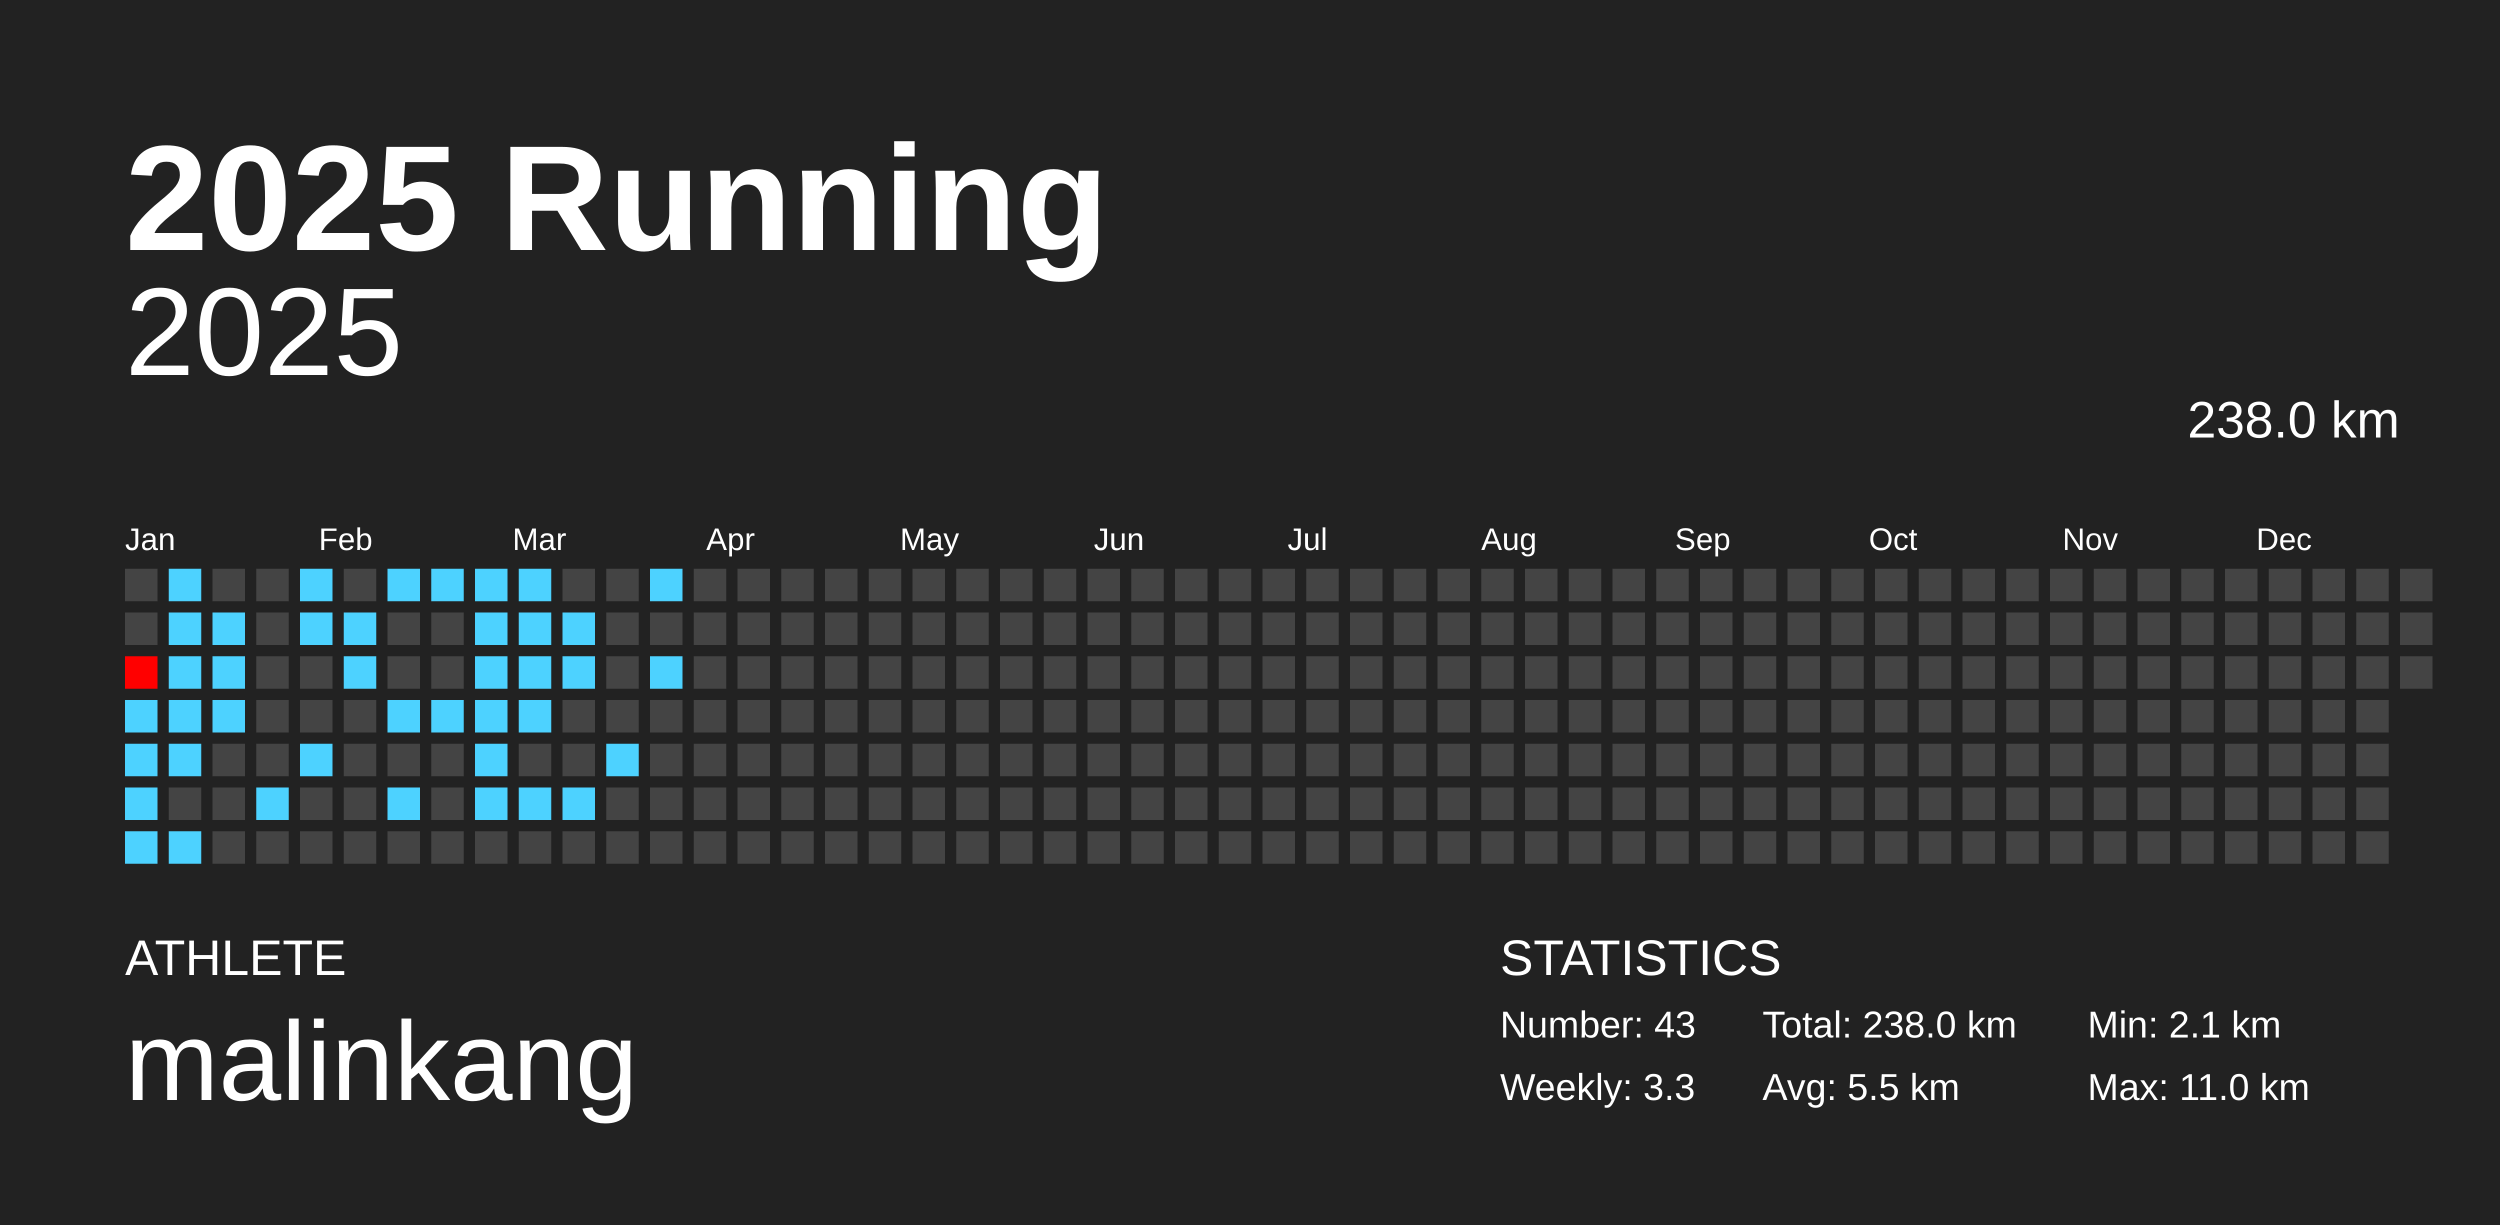
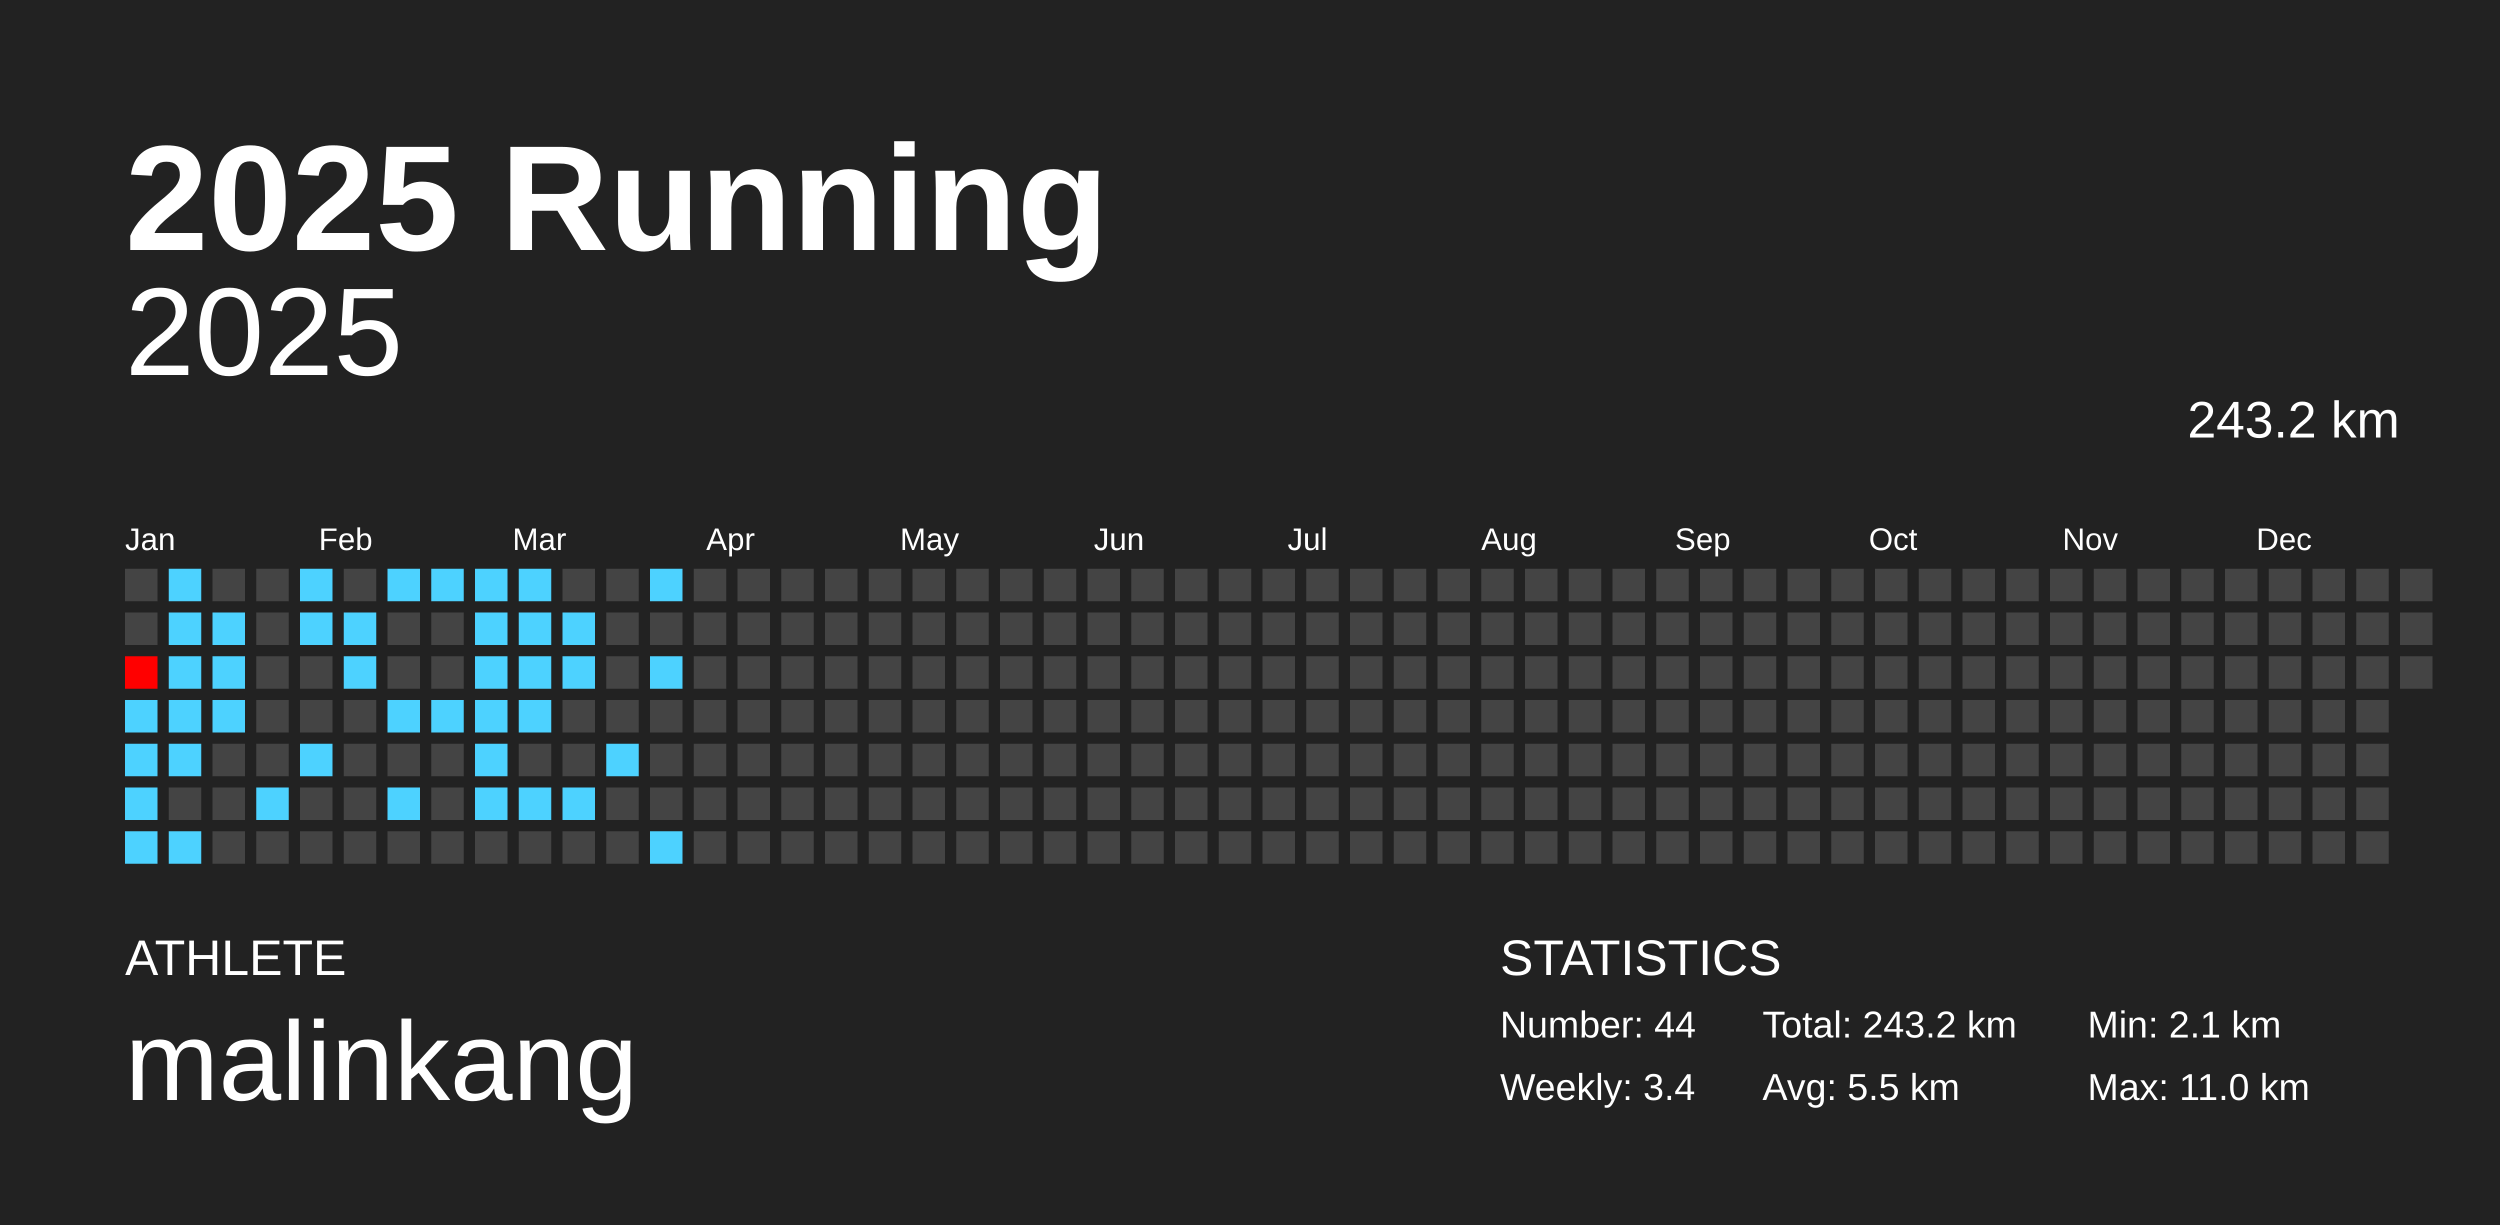
<svg xmlns="http://www.w3.org/2000/svg" baseProfile="full" height="98mm" version="1.1" viewBox="0,0,200,98" width="200mm">
  <defs />
  <rect fill="#222222" height="98" width="200" x="0" y="0" />
  <text fill="#FFFFFF" style="font-size:12px; font-family:Arial; font-weight:bold;" x="10" y="20">2025 Running</text>
  <text fill="#FFFFFF" style="font-size:4px; font-family:Arial" x="10" y="78">ATHLETE</text>
  <text fill="#FFFFFF" style="font-size:9px; font-family:Arial" x="10" y="88">malinkang</text>
  <text fill="#FFFFFF" style="font-size:4px; font-family:Arial" x="120" y="78">STATISTICS</text>
-   <text fill="#FFFFFF" style="font-size:3px; font-family:Arial" x="120" y="83">Number: 43</text>
-   <text fill="#FFFFFF" style="font-size:3px; font-family:Arial" x="120" y="88">Weekly: 3.3</text>
-   <text fill="#FFFFFF" style="font-size:3px; font-family:Arial" x="141" y="83">Total: 238.0 km</text>
+   <text fill="#FFFFFF" style="font-size:3px; font-family:Arial" x="120" y="83">Number: 44</text>
+   <text fill="#FFFFFF" style="font-size:3px; font-family:Arial" x="120" y="88">Weekly: 3.4</text>
+   <text fill="#FFFFFF" style="font-size:3px; font-family:Arial" x="141" y="83">Total: 243.2 km</text>
  <text fill="#FFFFFF" style="font-size:3px; font-family:Arial" x="141" y="88">Avg: 5.5 km</text>
  <text fill="#FFFFFF" style="font-size:3px; font-family:Arial" x="167" y="83">Min: 2.1 km</text>
  <text fill="#FFFFFF" style="font-size:3px; font-family:Arial" x="167" y="88">Max: 11.0 km</text>
  <text alignment-baseline="hanging" fill="#FFFFFF" style="font-size:10.0px; font-family:Arial;" x="10" y="30">2025</text>
-   <text alignment-baseline="hanging" fill="#FFFFFF" style="font-size:4.125px; font-family:Arial;" x="175" y="35">238.0 km</text>
+   <text alignment-baseline="hanging" fill="#FFFFFF" style="font-size:4.125px; font-family:Arial;" x="175" y="35">243.2 km</text>
  <text fill="#FFFFFF" style="font-size:2.5px; font-family:Arial" x="10.0" y="44">Jan</text>
  <text fill="#FFFFFF" style="font-size:2.5px; font-family:Arial" x="25.5" y="44">Feb</text>
  <text fill="#FFFFFF" style="font-size:2.5px; font-family:Arial" x="41.0" y="44">Mar</text>
  <text fill="#FFFFFF" style="font-size:2.5px; font-family:Arial" x="56.5" y="44">Apr</text>
  <text fill="#FFFFFF" style="font-size:2.5px; font-family:Arial" x="72.0" y="44">May</text>
  <text fill="#FFFFFF" style="font-size:2.5px; font-family:Arial" x="87.5" y="44">Jun</text>
  <text fill="#FFFFFF" style="font-size:2.5px; font-family:Arial" x="103.0" y="44">Jul</text>
  <text fill="#FFFFFF" style="font-size:2.5px; font-family:Arial" x="118.5" y="44">Aug</text>
  <text fill="#FFFFFF" style="font-size:2.5px; font-family:Arial" x="134.0" y="44">Sep</text>
  <text fill="#FFFFFF" style="font-size:2.5px; font-family:Arial" x="149.5" y="44">Oct</text>
  <text fill="#FFFFFF" style="font-size:2.5px; font-family:Arial" x="165.0" y="44">Nov</text>
  <text fill="#FFFFFF" style="font-size:2.5px; font-family:Arial" x="180.5" y="44">Dec</text>
  <rect fill="#444444" height="2.6" width="2.6" x="10.0" y="45.5" />
  <rect fill="#444444" height="2.6" width="2.6" x="10.0" y="49.0" />
  <rect fill="#ff0000" height="2.6" width="2.6" x="10.0" y="52.5" />
  <rect fill="#4dd2ff" height="2.6" width="2.6" x="10.0" y="56.0" />
  <rect fill="#4dd2ff" height="2.6" width="2.6" x="10.0" y="59.5" />
  <rect fill="#4dd2ff" height="2.6" width="2.6" x="10.0" y="63.0" />
  <rect fill="#4dd2ff" height="2.6" width="2.6" x="10.0" y="66.5" />
  <rect fill="#4dd2ff" height="2.6" width="2.6" x="13.5" y="45.5" />
  <rect fill="#4dd2ff" height="2.6" width="2.6" x="13.5" y="49.0" />
  <rect fill="#4dd2ff" height="2.6" width="2.6" x="13.5" y="52.5" />
  <rect fill="#4dd2ff" height="2.6" width="2.6" x="13.5" y="56.0" />
  <rect fill="#4dd2ff" height="2.6" width="2.6" x="13.5" y="59.5" />
  <rect fill="#444444" height="2.6" width="2.6" x="13.5" y="63.0" />
  <rect fill="#4dd2ff" height="2.6" width="2.6" x="13.5" y="66.5" />
  <rect fill="#444444" height="2.6" width="2.6" x="17.0" y="45.5" />
  <rect fill="#4dd2ff" height="2.6" width="2.6" x="17.0" y="49.0" />
  <rect fill="#4dd2ff" height="2.6" width="2.6" x="17.0" y="52.5" />
  <rect fill="#4dd2ff" height="2.6" width="2.6" x="17.0" y="56.0" />
  <rect fill="#444444" height="2.6" width="2.6" x="17.0" y="59.5" />
  <rect fill="#444444" height="2.6" width="2.6" x="17.0" y="63.0" />
  <rect fill="#444444" height="2.6" width="2.6" x="17.0" y="66.5" />
  <rect fill="#444444" height="2.6" width="2.6" x="20.5" y="45.5" />
  <rect fill="#444444" height="2.6" width="2.6" x="20.5" y="49.0" />
  <rect fill="#444444" height="2.6" width="2.6" x="20.5" y="52.5" />
  <rect fill="#444444" height="2.6" width="2.6" x="20.5" y="56.0" />
  <rect fill="#444444" height="2.6" width="2.6" x="20.5" y="59.5" />
  <rect fill="#4dd2ff" height="2.6" width="2.6" x="20.5" y="63.0" />
  <rect fill="#444444" height="2.6" width="2.6" x="20.5" y="66.5" />
  <rect fill="#4dd2ff" height="2.6" width="2.6" x="24.0" y="45.5" />
  <rect fill="#4dd2ff" height="2.6" width="2.6" x="24.0" y="49.0" />
  <rect fill="#444444" height="2.6" width="2.6" x="24.0" y="52.5" />
  <rect fill="#444444" height="2.6" width="2.6" x="24.0" y="56.0" />
  <rect fill="#4dd2ff" height="2.6" width="2.6" x="24.0" y="59.5" />
  <rect fill="#444444" height="2.6" width="2.6" x="24.0" y="63.0" />
  <rect fill="#444444" height="2.6" width="2.6" x="24.0" y="66.5" />
  <rect fill="#444444" height="2.6" width="2.6" x="27.5" y="45.5" />
  <rect fill="#4dd2ff" height="2.6" width="2.6" x="27.5" y="49.0" />
  <rect fill="#4dd2ff" height="2.6" width="2.6" x="27.5" y="52.5" />
  <rect fill="#444444" height="2.6" width="2.6" x="27.5" y="56.0" />
  <rect fill="#444444" height="2.6" width="2.6" x="27.5" y="59.5" />
  <rect fill="#444444" height="2.6" width="2.6" x="27.5" y="63.0" />
  <rect fill="#444444" height="2.6" width="2.6" x="27.5" y="66.5" />
  <rect fill="#4dd2ff" height="2.6" width="2.6" x="31.0" y="45.5" />
  <rect fill="#444444" height="2.6" width="2.6" x="31.0" y="49.0" />
  <rect fill="#444444" height="2.6" width="2.6" x="31.0" y="52.5" />
  <rect fill="#4dd2ff" height="2.6" width="2.6" x="31.0" y="56.0" />
  <rect fill="#444444" height="2.6" width="2.6" x="31.0" y="59.5" />
  <rect fill="#4dd2ff" height="2.6" width="2.6" x="31.0" y="63.0" />
  <rect fill="#444444" height="2.6" width="2.6" x="31.0" y="66.5" />
  <rect fill="#4dd2ff" height="2.6" width="2.6" x="34.5" y="45.5" />
  <rect fill="#444444" height="2.6" width="2.6" x="34.5" y="49.0" />
  <rect fill="#444444" height="2.6" width="2.6" x="34.5" y="52.5" />
  <rect fill="#4dd2ff" height="2.6" width="2.6" x="34.5" y="56.0" />
  <rect fill="#444444" height="2.6" width="2.6" x="34.5" y="59.5" />
  <rect fill="#444444" height="2.6" width="2.6" x="34.5" y="63.0" />
  <rect fill="#444444" height="2.6" width="2.6" x="34.5" y="66.5" />
  <rect fill="#4dd2ff" height="2.6" width="2.6" x="38.0" y="45.5" />
  <rect fill="#4dd2ff" height="2.6" width="2.6" x="38.0" y="49.0" />
  <rect fill="#4dd2ff" height="2.6" width="2.6" x="38.0" y="52.5" />
  <rect fill="#4dd2ff" height="2.6" width="2.6" x="38.0" y="56.0" />
  <rect fill="#4dd2ff" height="2.6" width="2.6" x="38.0" y="59.5" />
  <rect fill="#4dd2ff" height="2.6" width="2.6" x="38.0" y="63.0" />
  <rect fill="#444444" height="2.6" width="2.6" x="38.0" y="66.5" />
  <rect fill="#4dd2ff" height="2.6" width="2.6" x="41.5" y="45.5" />
  <rect fill="#4dd2ff" height="2.6" width="2.6" x="41.5" y="49.0" />
  <rect fill="#4dd2ff" height="2.6" width="2.6" x="41.5" y="52.5" />
  <rect fill="#4dd2ff" height="2.6" width="2.6" x="41.5" y="56.0" />
  <rect fill="#444444" height="2.6" width="2.6" x="41.5" y="59.5" />
  <rect fill="#4dd2ff" height="2.6" width="2.6" x="41.5" y="63.0" />
  <rect fill="#444444" height="2.6" width="2.6" x="41.5" y="66.5" />
  <rect fill="#444444" height="2.6" width="2.6" x="45.0" y="45.5" />
  <rect fill="#4dd2ff" height="2.6" width="2.6" x="45.0" y="49.0" />
  <rect fill="#4dd2ff" height="2.6" width="2.6" x="45.0" y="52.5" />
  <rect fill="#444444" height="2.6" width="2.6" x="45.0" y="56.0" />
  <rect fill="#444444" height="2.6" width="2.6" x="45.0" y="59.5" />
  <rect fill="#4dd2ff" height="2.6" width="2.6" x="45.0" y="63.0" />
  <rect fill="#444444" height="2.6" width="2.6" x="45.0" y="66.5" />
  <rect fill="#444444" height="2.6" width="2.6" x="48.5" y="45.5" />
  <rect fill="#444444" height="2.6" width="2.6" x="48.5" y="49.0" />
  <rect fill="#444444" height="2.6" width="2.6" x="48.5" y="52.5" />
  <rect fill="#444444" height="2.6" width="2.6" x="48.5" y="56.0" />
  <rect fill="#4dd2ff" height="2.6" width="2.6" x="48.5" y="59.5" />
  <rect fill="#444444" height="2.6" width="2.6" x="48.5" y="63.0" />
  <rect fill="#444444" height="2.6" width="2.6" x="48.5" y="66.5" />
  <rect fill="#4dd2ff" height="2.6" width="2.6" x="52.0" y="45.5" />
  <rect fill="#444444" height="2.6" width="2.6" x="52.0" y="49.0" />
  <rect fill="#4dd2ff" height="2.6" width="2.6" x="52.0" y="52.5" />
  <rect fill="#444444" height="2.6" width="2.6" x="52.0" y="56.0" />
  <rect fill="#444444" height="2.6" width="2.6" x="52.0" y="59.5" />
  <rect fill="#444444" height="2.6" width="2.6" x="52.0" y="63.0" />
-   <rect fill="#444444" height="2.6" width="2.6" x="52.0" y="66.5" />
+   <rect fill="#4dd2ff" height="2.6" width="2.6" x="52.0" y="66.5" />
  <rect fill="#444444" height="2.6" width="2.6" x="55.5" y="45.5" />
  <rect fill="#444444" height="2.6" width="2.6" x="55.5" y="49.0" />
  <rect fill="#444444" height="2.6" width="2.6" x="55.5" y="52.5" />
  <rect fill="#444444" height="2.6" width="2.6" x="55.5" y="56.0" />
  <rect fill="#444444" height="2.6" width="2.6" x="55.5" y="59.5" />
  <rect fill="#444444" height="2.6" width="2.6" x="55.5" y="63.0" />
  <rect fill="#444444" height="2.6" width="2.6" x="55.5" y="66.5" />
  <rect fill="#444444" height="2.6" width="2.6" x="59.0" y="45.5" />
  <rect fill="#444444" height="2.6" width="2.6" x="59.0" y="49.0" />
  <rect fill="#444444" height="2.6" width="2.6" x="59.0" y="52.5" />
  <rect fill="#444444" height="2.6" width="2.6" x="59.0" y="56.0" />
  <rect fill="#444444" height="2.6" width="2.6" x="59.0" y="59.5" />
  <rect fill="#444444" height="2.6" width="2.6" x="59.0" y="63.0" />
  <rect fill="#444444" height="2.6" width="2.6" x="59.0" y="66.5" />
  <rect fill="#444444" height="2.6" width="2.6" x="62.5" y="45.5" />
  <rect fill="#444444" height="2.6" width="2.6" x="62.5" y="49.0" />
  <rect fill="#444444" height="2.6" width="2.6" x="62.5" y="52.5" />
  <rect fill="#444444" height="2.6" width="2.6" x="62.5" y="56.0" />
  <rect fill="#444444" height="2.6" width="2.6" x="62.5" y="59.5" />
  <rect fill="#444444" height="2.6" width="2.6" x="62.5" y="63.0" />
  <rect fill="#444444" height="2.6" width="2.6" x="62.5" y="66.5" />
  <rect fill="#444444" height="2.6" width="2.6" x="66.0" y="45.5" />
  <rect fill="#444444" height="2.6" width="2.6" x="66.0" y="49.0" />
  <rect fill="#444444" height="2.6" width="2.6" x="66.0" y="52.5" />
  <rect fill="#444444" height="2.6" width="2.6" x="66.0" y="56.0" />
  <rect fill="#444444" height="2.6" width="2.6" x="66.0" y="59.5" />
  <rect fill="#444444" height="2.6" width="2.6" x="66.0" y="63.0" />
  <rect fill="#444444" height="2.6" width="2.6" x="66.0" y="66.5" />
  <rect fill="#444444" height="2.6" width="2.6" x="69.5" y="45.5" />
  <rect fill="#444444" height="2.6" width="2.6" x="69.5" y="49.0" />
  <rect fill="#444444" height="2.6" width="2.6" x="69.5" y="52.5" />
  <rect fill="#444444" height="2.6" width="2.6" x="69.5" y="56.0" />
  <rect fill="#444444" height="2.6" width="2.6" x="69.5" y="59.5" />
  <rect fill="#444444" height="2.6" width="2.6" x="69.5" y="63.0" />
  <rect fill="#444444" height="2.6" width="2.6" x="69.5" y="66.5" />
  <rect fill="#444444" height="2.6" width="2.6" x="73.0" y="45.5" />
  <rect fill="#444444" height="2.6" width="2.6" x="73.0" y="49.0" />
  <rect fill="#444444" height="2.6" width="2.6" x="73.0" y="52.5" />
  <rect fill="#444444" height="2.6" width="2.6" x="73.0" y="56.0" />
  <rect fill="#444444" height="2.6" width="2.6" x="73.0" y="59.5" />
  <rect fill="#444444" height="2.6" width="2.6" x="73.0" y="63.0" />
  <rect fill="#444444" height="2.6" width="2.6" x="73.0" y="66.5" />
  <rect fill="#444444" height="2.6" width="2.6" x="76.5" y="45.5" />
  <rect fill="#444444" height="2.6" width="2.6" x="76.5" y="49.0" />
  <rect fill="#444444" height="2.6" width="2.6" x="76.5" y="52.5" />
  <rect fill="#444444" height="2.6" width="2.6" x="76.5" y="56.0" />
  <rect fill="#444444" height="2.6" width="2.6" x="76.5" y="59.5" />
  <rect fill="#444444" height="2.6" width="2.6" x="76.5" y="63.0" />
  <rect fill="#444444" height="2.6" width="2.6" x="76.5" y="66.5" />
  <rect fill="#444444" height="2.6" width="2.6" x="80.0" y="45.5" />
  <rect fill="#444444" height="2.6" width="2.6" x="80.0" y="49.0" />
  <rect fill="#444444" height="2.6" width="2.6" x="80.0" y="52.5" />
  <rect fill="#444444" height="2.6" width="2.6" x="80.0" y="56.0" />
  <rect fill="#444444" height="2.6" width="2.6" x="80.0" y="59.5" />
  <rect fill="#444444" height="2.6" width="2.6" x="80.0" y="63.0" />
  <rect fill="#444444" height="2.6" width="2.6" x="80.0" y="66.5" />
  <rect fill="#444444" height="2.6" width="2.6" x="83.5" y="45.5" />
  <rect fill="#444444" height="2.6" width="2.6" x="83.5" y="49.0" />
  <rect fill="#444444" height="2.6" width="2.6" x="83.5" y="52.5" />
  <rect fill="#444444" height="2.6" width="2.6" x="83.5" y="56.0" />
  <rect fill="#444444" height="2.6" width="2.6" x="83.5" y="59.5" />
  <rect fill="#444444" height="2.6" width="2.6" x="83.5" y="63.0" />
  <rect fill="#444444" height="2.6" width="2.6" x="83.5" y="66.5" />
  <rect fill="#444444" height="2.6" width="2.6" x="87.0" y="45.5" />
  <rect fill="#444444" height="2.6" width="2.6" x="87.0" y="49.0" />
  <rect fill="#444444" height="2.6" width="2.6" x="87.0" y="52.5" />
  <rect fill="#444444" height="2.6" width="2.6" x="87.0" y="56.0" />
  <rect fill="#444444" height="2.6" width="2.6" x="87.0" y="59.5" />
  <rect fill="#444444" height="2.6" width="2.6" x="87.0" y="63.0" />
  <rect fill="#444444" height="2.6" width="2.6" x="87.0" y="66.5" />
  <rect fill="#444444" height="2.6" width="2.6" x="90.5" y="45.5" />
  <rect fill="#444444" height="2.6" width="2.6" x="90.5" y="49.0" />
  <rect fill="#444444" height="2.6" width="2.6" x="90.5" y="52.5" />
  <rect fill="#444444" height="2.6" width="2.6" x="90.5" y="56.0" />
  <rect fill="#444444" height="2.6" width="2.6" x="90.5" y="59.5" />
  <rect fill="#444444" height="2.6" width="2.6" x="90.5" y="63.0" />
  <rect fill="#444444" height="2.6" width="2.6" x="90.5" y="66.5" />
  <rect fill="#444444" height="2.6" width="2.6" x="94.0" y="45.5" />
  <rect fill="#444444" height="2.6" width="2.6" x="94.0" y="49.0" />
  <rect fill="#444444" height="2.6" width="2.6" x="94.0" y="52.5" />
  <rect fill="#444444" height="2.6" width="2.6" x="94.0" y="56.0" />
  <rect fill="#444444" height="2.6" width="2.6" x="94.0" y="59.5" />
  <rect fill="#444444" height="2.6" width="2.6" x="94.0" y="63.0" />
  <rect fill="#444444" height="2.6" width="2.6" x="94.0" y="66.5" />
  <rect fill="#444444" height="2.6" width="2.6" x="97.5" y="45.5" />
  <rect fill="#444444" height="2.6" width="2.6" x="97.5" y="49.0" />
  <rect fill="#444444" height="2.6" width="2.6" x="97.5" y="52.5" />
  <rect fill="#444444" height="2.6" width="2.6" x="97.5" y="56.0" />
  <rect fill="#444444" height="2.6" width="2.6" x="97.5" y="59.5" />
  <rect fill="#444444" height="2.6" width="2.6" x="97.5" y="63.0" />
  <rect fill="#444444" height="2.6" width="2.6" x="97.5" y="66.5" />
  <rect fill="#444444" height="2.6" width="2.6" x="101.0" y="45.5" />
  <rect fill="#444444" height="2.6" width="2.6" x="101.0" y="49.0" />
  <rect fill="#444444" height="2.6" width="2.6" x="101.0" y="52.5" />
  <rect fill="#444444" height="2.6" width="2.6" x="101.0" y="56.0" />
  <rect fill="#444444" height="2.6" width="2.6" x="101.0" y="59.5" />
  <rect fill="#444444" height="2.6" width="2.6" x="101.0" y="63.0" />
  <rect fill="#444444" height="2.6" width="2.6" x="101.0" y="66.5" />
  <rect fill="#444444" height="2.6" width="2.6" x="104.5" y="45.5" />
  <rect fill="#444444" height="2.6" width="2.6" x="104.5" y="49.0" />
  <rect fill="#444444" height="2.6" width="2.6" x="104.5" y="52.5" />
  <rect fill="#444444" height="2.6" width="2.6" x="104.5" y="56.0" />
  <rect fill="#444444" height="2.6" width="2.6" x="104.5" y="59.5" />
  <rect fill="#444444" height="2.6" width="2.6" x="104.5" y="63.0" />
  <rect fill="#444444" height="2.6" width="2.6" x="104.5" y="66.5" />
  <rect fill="#444444" height="2.6" width="2.6" x="108.0" y="45.5" />
  <rect fill="#444444" height="2.6" width="2.6" x="108.0" y="49.0" />
  <rect fill="#444444" height="2.6" width="2.6" x="108.0" y="52.5" />
  <rect fill="#444444" height="2.6" width="2.6" x="108.0" y="56.0" />
  <rect fill="#444444" height="2.6" width="2.6" x="108.0" y="59.5" />
  <rect fill="#444444" height="2.6" width="2.6" x="108.0" y="63.0" />
  <rect fill="#444444" height="2.6" width="2.6" x="108.0" y="66.5" />
  <rect fill="#444444" height="2.6" width="2.6" x="111.5" y="45.5" />
  <rect fill="#444444" height="2.6" width="2.6" x="111.5" y="49.0" />
  <rect fill="#444444" height="2.6" width="2.6" x="111.5" y="52.5" />
  <rect fill="#444444" height="2.6" width="2.6" x="111.5" y="56.0" />
  <rect fill="#444444" height="2.6" width="2.6" x="111.5" y="59.5" />
  <rect fill="#444444" height="2.6" width="2.6" x="111.5" y="63.0" />
  <rect fill="#444444" height="2.6" width="2.6" x="111.5" y="66.5" />
  <rect fill="#444444" height="2.6" width="2.6" x="115.0" y="45.5" />
  <rect fill="#444444" height="2.6" width="2.6" x="115.0" y="49.0" />
  <rect fill="#444444" height="2.6" width="2.6" x="115.0" y="52.5" />
  <rect fill="#444444" height="2.6" width="2.6" x="115.0" y="56.0" />
  <rect fill="#444444" height="2.6" width="2.6" x="115.0" y="59.5" />
  <rect fill="#444444" height="2.6" width="2.6" x="115.0" y="63.0" />
  <rect fill="#444444" height="2.6" width="2.6" x="115.0" y="66.5" />
  <rect fill="#444444" height="2.6" width="2.6" x="118.5" y="45.5" />
  <rect fill="#444444" height="2.6" width="2.6" x="118.5" y="49.0" />
  <rect fill="#444444" height="2.6" width="2.6" x="118.5" y="52.5" />
  <rect fill="#444444" height="2.6" width="2.6" x="118.5" y="56.0" />
  <rect fill="#444444" height="2.6" width="2.6" x="118.5" y="59.5" />
  <rect fill="#444444" height="2.6" width="2.6" x="118.5" y="63.0" />
  <rect fill="#444444" height="2.6" width="2.6" x="118.5" y="66.5" />
  <rect fill="#444444" height="2.6" width="2.6" x="122.0" y="45.5" />
  <rect fill="#444444" height="2.6" width="2.6" x="122.0" y="49.0" />
  <rect fill="#444444" height="2.6" width="2.6" x="122.0" y="52.5" />
  <rect fill="#444444" height="2.6" width="2.6" x="122.0" y="56.0" />
  <rect fill="#444444" height="2.6" width="2.6" x="122.0" y="59.5" />
  <rect fill="#444444" height="2.6" width="2.6" x="122.0" y="63.0" />
  <rect fill="#444444" height="2.6" width="2.6" x="122.0" y="66.5" />
  <rect fill="#444444" height="2.6" width="2.6" x="125.5" y="45.5" />
  <rect fill="#444444" height="2.6" width="2.6" x="125.5" y="49.0" />
  <rect fill="#444444" height="2.6" width="2.6" x="125.5" y="52.5" />
  <rect fill="#444444" height="2.6" width="2.6" x="125.5" y="56.0" />
  <rect fill="#444444" height="2.6" width="2.6" x="125.5" y="59.5" />
  <rect fill="#444444" height="2.6" width="2.6" x="125.5" y="63.0" />
  <rect fill="#444444" height="2.6" width="2.6" x="125.5" y="66.5" />
  <rect fill="#444444" height="2.6" width="2.6" x="129.0" y="45.5" />
  <rect fill="#444444" height="2.6" width="2.6" x="129.0" y="49.0" />
  <rect fill="#444444" height="2.6" width="2.6" x="129.0" y="52.5" />
  <rect fill="#444444" height="2.6" width="2.6" x="129.0" y="56.0" />
  <rect fill="#444444" height="2.6" width="2.6" x="129.0" y="59.5" />
  <rect fill="#444444" height="2.6" width="2.6" x="129.0" y="63.0" />
  <rect fill="#444444" height="2.6" width="2.6" x="129.0" y="66.5" />
  <rect fill="#444444" height="2.6" width="2.6" x="132.5" y="45.5" />
  <rect fill="#444444" height="2.6" width="2.6" x="132.5" y="49.0" />
  <rect fill="#444444" height="2.6" width="2.6" x="132.5" y="52.5" />
  <rect fill="#444444" height="2.6" width="2.6" x="132.5" y="56.0" />
  <rect fill="#444444" height="2.6" width="2.6" x="132.5" y="59.5" />
  <rect fill="#444444" height="2.6" width="2.6" x="132.5" y="63.0" />
  <rect fill="#444444" height="2.6" width="2.6" x="132.5" y="66.5" />
  <rect fill="#444444" height="2.6" width="2.6" x="136.0" y="45.5" />
  <rect fill="#444444" height="2.6" width="2.6" x="136.0" y="49.0" />
  <rect fill="#444444" height="2.6" width="2.6" x="136.0" y="52.5" />
  <rect fill="#444444" height="2.6" width="2.6" x="136.0" y="56.0" />
  <rect fill="#444444" height="2.6" width="2.6" x="136.0" y="59.5" />
  <rect fill="#444444" height="2.6" width="2.6" x="136.0" y="63.0" />
  <rect fill="#444444" height="2.6" width="2.6" x="136.0" y="66.5" />
  <rect fill="#444444" height="2.6" width="2.6" x="139.5" y="45.5" />
  <rect fill="#444444" height="2.6" width="2.6" x="139.5" y="49.0" />
  <rect fill="#444444" height="2.6" width="2.6" x="139.5" y="52.5" />
  <rect fill="#444444" height="2.6" width="2.6" x="139.5" y="56.0" />
  <rect fill="#444444" height="2.6" width="2.6" x="139.5" y="59.5" />
  <rect fill="#444444" height="2.6" width="2.6" x="139.5" y="63.0" />
  <rect fill="#444444" height="2.6" width="2.6" x="139.5" y="66.5" />
  <rect fill="#444444" height="2.6" width="2.6" x="143.0" y="45.5" />
  <rect fill="#444444" height="2.6" width="2.6" x="143.0" y="49.0" />
  <rect fill="#444444" height="2.6" width="2.6" x="143.0" y="52.5" />
  <rect fill="#444444" height="2.6" width="2.6" x="143.0" y="56.0" />
  <rect fill="#444444" height="2.6" width="2.6" x="143.0" y="59.5" />
  <rect fill="#444444" height="2.6" width="2.6" x="143.0" y="63.0" />
  <rect fill="#444444" height="2.6" width="2.6" x="143.0" y="66.5" />
  <rect fill="#444444" height="2.6" width="2.6" x="146.5" y="45.5" />
  <rect fill="#444444" height="2.6" width="2.6" x="146.5" y="49.0" />
  <rect fill="#444444" height="2.6" width="2.6" x="146.5" y="52.5" />
  <rect fill="#444444" height="2.6" width="2.6" x="146.5" y="56.0" />
  <rect fill="#444444" height="2.6" width="2.6" x="146.5" y="59.5" />
  <rect fill="#444444" height="2.6" width="2.6" x="146.5" y="63.0" />
  <rect fill="#444444" height="2.6" width="2.6" x="146.5" y="66.5" />
  <rect fill="#444444" height="2.6" width="2.6" x="150.0" y="45.5" />
  <rect fill="#444444" height="2.6" width="2.6" x="150.0" y="49.0" />
  <rect fill="#444444" height="2.6" width="2.6" x="150.0" y="52.5" />
  <rect fill="#444444" height="2.6" width="2.6" x="150.0" y="56.0" />
  <rect fill="#444444" height="2.6" width="2.6" x="150.0" y="59.5" />
  <rect fill="#444444" height="2.6" width="2.6" x="150.0" y="63.0" />
  <rect fill="#444444" height="2.6" width="2.6" x="150.0" y="66.5" />
  <rect fill="#444444" height="2.6" width="2.6" x="153.5" y="45.5" />
  <rect fill="#444444" height="2.6" width="2.6" x="153.5" y="49.0" />
  <rect fill="#444444" height="2.6" width="2.6" x="153.5" y="52.5" />
  <rect fill="#444444" height="2.6" width="2.6" x="153.5" y="56.0" />
  <rect fill="#444444" height="2.6" width="2.6" x="153.5" y="59.5" />
  <rect fill="#444444" height="2.6" width="2.6" x="153.5" y="63.0" />
  <rect fill="#444444" height="2.6" width="2.6" x="153.5" y="66.5" />
  <rect fill="#444444" height="2.6" width="2.6" x="157.0" y="45.5" />
  <rect fill="#444444" height="2.6" width="2.6" x="157.0" y="49.0" />
  <rect fill="#444444" height="2.6" width="2.6" x="157.0" y="52.5" />
  <rect fill="#444444" height="2.6" width="2.6" x="157.0" y="56.0" />
  <rect fill="#444444" height="2.6" width="2.6" x="157.0" y="59.5" />
  <rect fill="#444444" height="2.6" width="2.6" x="157.0" y="63.0" />
  <rect fill="#444444" height="2.6" width="2.6" x="157.0" y="66.5" />
  <rect fill="#444444" height="2.6" width="2.6" x="160.5" y="45.5" />
  <rect fill="#444444" height="2.6" width="2.6" x="160.5" y="49.0" />
  <rect fill="#444444" height="2.6" width="2.6" x="160.5" y="52.5" />
  <rect fill="#444444" height="2.6" width="2.6" x="160.5" y="56.0" />
  <rect fill="#444444" height="2.6" width="2.6" x="160.5" y="59.5" />
  <rect fill="#444444" height="2.6" width="2.6" x="160.5" y="63.0" />
  <rect fill="#444444" height="2.6" width="2.6" x="160.5" y="66.5" />
  <rect fill="#444444" height="2.6" width="2.6" x="164.0" y="45.5" />
  <rect fill="#444444" height="2.6" width="2.6" x="164.0" y="49.0" />
  <rect fill="#444444" height="2.6" width="2.6" x="164.0" y="52.5" />
  <rect fill="#444444" height="2.6" width="2.6" x="164.0" y="56.0" />
  <rect fill="#444444" height="2.6" width="2.6" x="164.0" y="59.5" />
  <rect fill="#444444" height="2.6" width="2.6" x="164.0" y="63.0" />
  <rect fill="#444444" height="2.6" width="2.6" x="164.0" y="66.5" />
  <rect fill="#444444" height="2.6" width="2.6" x="167.5" y="45.5" />
  <rect fill="#444444" height="2.6" width="2.6" x="167.5" y="49.0" />
  <rect fill="#444444" height="2.6" width="2.6" x="167.5" y="52.5" />
  <rect fill="#444444" height="2.6" width="2.6" x="167.5" y="56.0" />
  <rect fill="#444444" height="2.6" width="2.6" x="167.5" y="59.5" />
  <rect fill="#444444" height="2.6" width="2.6" x="167.5" y="63.0" />
  <rect fill="#444444" height="2.6" width="2.6" x="167.5" y="66.5" />
  <rect fill="#444444" height="2.6" width="2.6" x="171.0" y="45.5" />
  <rect fill="#444444" height="2.6" width="2.6" x="171.0" y="49.0" />
  <rect fill="#444444" height="2.6" width="2.6" x="171.0" y="52.5" />
  <rect fill="#444444" height="2.6" width="2.6" x="171.0" y="56.0" />
  <rect fill="#444444" height="2.6" width="2.6" x="171.0" y="59.5" />
  <rect fill="#444444" height="2.6" width="2.6" x="171.0" y="63.0" />
  <rect fill="#444444" height="2.6" width="2.6" x="171.0" y="66.5" />
  <rect fill="#444444" height="2.6" width="2.6" x="174.5" y="45.5" />
  <rect fill="#444444" height="2.6" width="2.6" x="174.5" y="49.0" />
  <rect fill="#444444" height="2.6" width="2.6" x="174.5" y="52.5" />
  <rect fill="#444444" height="2.6" width="2.6" x="174.5" y="56.0" />
  <rect fill="#444444" height="2.6" width="2.6" x="174.5" y="59.5" />
  <rect fill="#444444" height="2.6" width="2.6" x="174.5" y="63.0" />
  <rect fill="#444444" height="2.6" width="2.6" x="174.5" y="66.5" />
  <rect fill="#444444" height="2.6" width="2.6" x="178.0" y="45.5" />
  <rect fill="#444444" height="2.6" width="2.6" x="178.0" y="49.0" />
  <rect fill="#444444" height="2.6" width="2.6" x="178.0" y="52.5" />
  <rect fill="#444444" height="2.6" width="2.6" x="178.0" y="56.0" />
  <rect fill="#444444" height="2.6" width="2.6" x="178.0" y="59.5" />
  <rect fill="#444444" height="2.6" width="2.6" x="178.0" y="63.0" />
  <rect fill="#444444" height="2.6" width="2.6" x="178.0" y="66.5" />
  <rect fill="#444444" height="2.6" width="2.6" x="181.5" y="45.5" />
  <rect fill="#444444" height="2.6" width="2.6" x="181.5" y="49.0" />
  <rect fill="#444444" height="2.6" width="2.6" x="181.5" y="52.5" />
  <rect fill="#444444" height="2.6" width="2.6" x="181.5" y="56.0" />
  <rect fill="#444444" height="2.6" width="2.6" x="181.5" y="59.5" />
  <rect fill="#444444" height="2.6" width="2.6" x="181.5" y="63.0" />
  <rect fill="#444444" height="2.6" width="2.6" x="181.5" y="66.5" />
  <rect fill="#444444" height="2.6" width="2.6" x="185.0" y="45.5" />
  <rect fill="#444444" height="2.6" width="2.6" x="185.0" y="49.0" />
  <rect fill="#444444" height="2.6" width="2.6" x="185.0" y="52.5" />
  <rect fill="#444444" height="2.6" width="2.6" x="185.0" y="56.0" />
  <rect fill="#444444" height="2.6" width="2.6" x="185.0" y="59.5" />
  <rect fill="#444444" height="2.6" width="2.6" x="185.0" y="63.0" />
  <rect fill="#444444" height="2.6" width="2.6" x="185.0" y="66.5" />
  <rect fill="#444444" height="2.6" width="2.6" x="188.5" y="45.5" />
  <rect fill="#444444" height="2.6" width="2.6" x="188.5" y="49.0" />
  <rect fill="#444444" height="2.6" width="2.6" x="188.5" y="52.5" />
  <rect fill="#444444" height="2.6" width="2.6" x="188.5" y="56.0" />
  <rect fill="#444444" height="2.6" width="2.6" x="188.5" y="59.5" />
  <rect fill="#444444" height="2.6" width="2.6" x="188.5" y="63.0" />
  <rect fill="#444444" height="2.6" width="2.6" x="188.5" y="66.5" />
  <rect fill="#444444" height="2.6" width="2.6" x="192.0" y="45.5" />
  <rect fill="#444444" height="2.6" width="2.6" x="192.0" y="49.0" />
  <rect fill="#444444" height="2.6" width="2.6" x="192.0" y="52.5" />
</svg>
